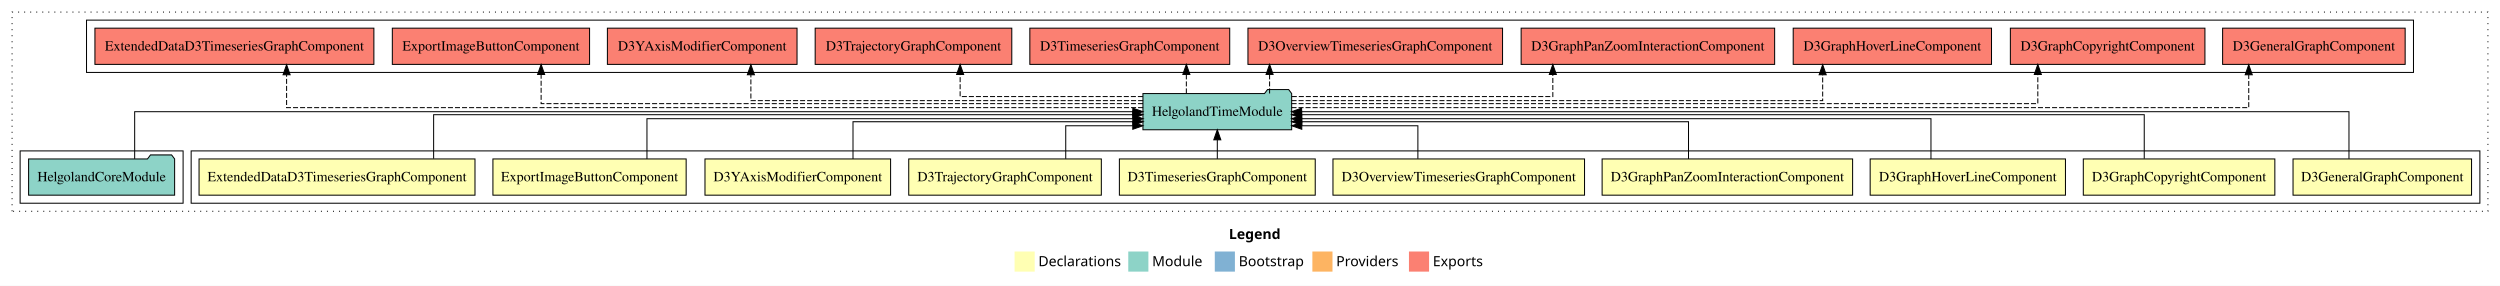
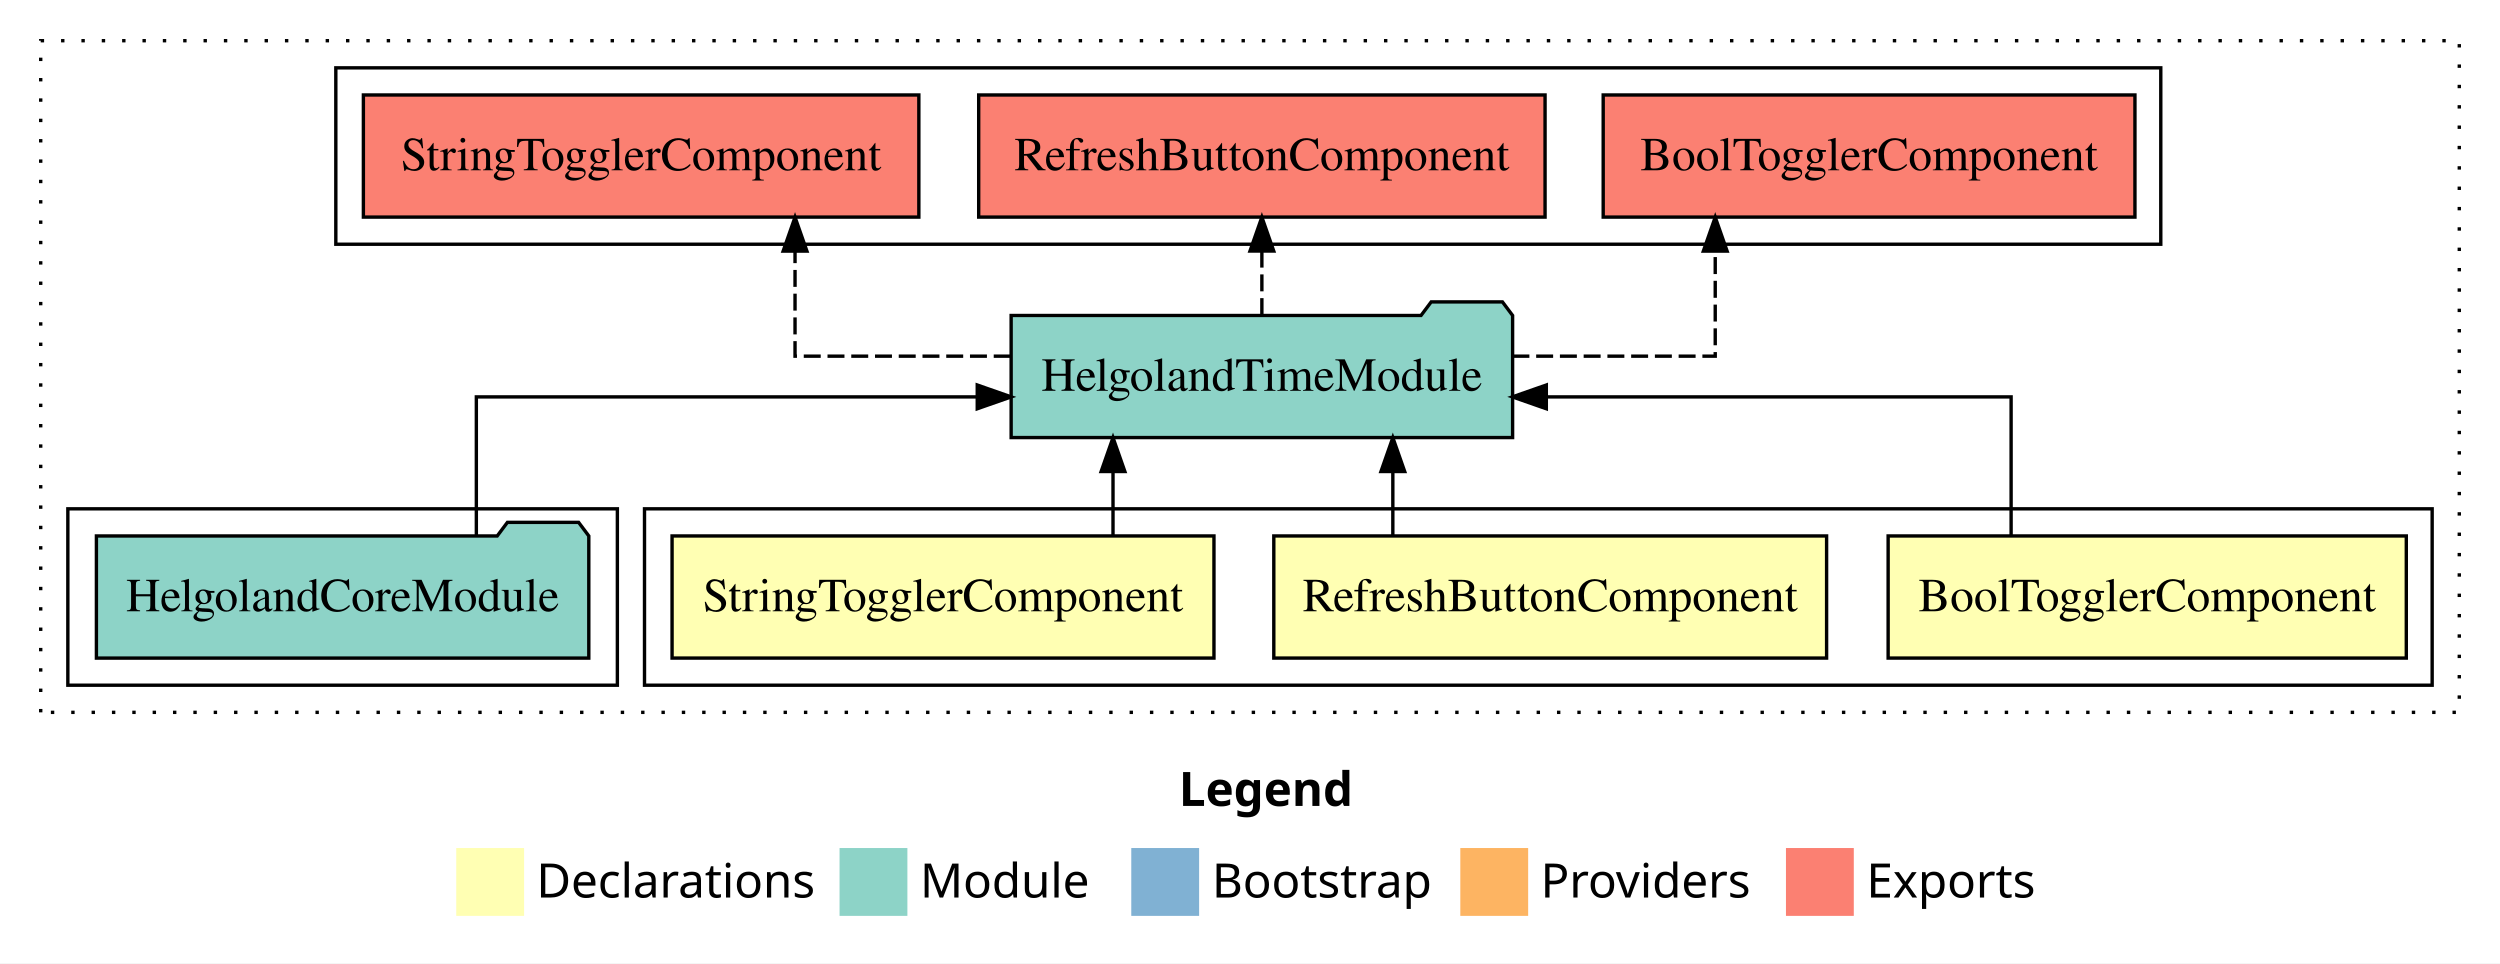
- <svg xmlns="http://www.w3.org/2000/svg" width="2485pt" height="284pt" viewBox="0.00 0.00 2485.00 284.00">
+ <svg xmlns="http://www.w3.org/2000/svg" width="737pt" height="284pt" viewBox="0.00 0.00 737.00 284.00">
  <g id="graph0" class="graph" transform="scale(1 1) rotate(0) translate(4 280)">
-     <polygon fill="#ffffff" stroke="transparent" points="-4,4 -4,-280 2481,-280 2481,4 -4,4" />
-     <text text-anchor="start" x="1217.509" y="-42.4" font-family="sans-serif" font-weight="bold" font-size="14.00" fill="#000000">Legend</text>
-     <polygon fill="#ffffb3" stroke="transparent" points="1004.5,-10 1004.5,-30 1024.5,-30 1024.5,-10 1004.5,-10" />
-     <text text-anchor="start" x="1028.129" y="-15.4" font-family="sans-serif" font-size="14.00" fill="#000000">  Declarations</text>
-     <polygon fill="#8dd3c7" stroke="transparent" points="1117.5,-10 1117.5,-30 1137.5,-30 1137.5,-10 1117.5,-10" />
-     <text text-anchor="start" x="1141.225" y="-15.4" font-family="sans-serif" font-size="14.00" fill="#000000">  Module</text>
-     <polygon fill="#80b1d3" stroke="transparent" points="1203.5,-10 1203.5,-30 1223.5,-30 1223.5,-10 1203.5,-10" />
-     <text text-anchor="start" x="1227.281" y="-15.4" font-family="sans-serif" font-size="14.00" fill="#000000">  Bootstrap</text>
-     <polygon fill="#fdb462" stroke="transparent" points="1300.5,-10 1300.5,-30 1320.5,-30 1320.5,-10 1300.5,-10" />
-     <text text-anchor="start" x="1324.173" y="-15.4" font-family="sans-serif" font-size="14.00" fill="#000000">  Providers</text>
-     <polygon fill="#fb8072" stroke="transparent" points="1396.5,-10 1396.5,-30 1416.5,-30 1416.5,-10 1396.5,-10" />
-     <text text-anchor="start" x="1420.226" y="-15.4" font-family="sans-serif" font-size="14.00" fill="#000000">  Exports</text>
+     <polygon fill="#ffffff" stroke="transparent" points="-4,4 -4,-280 733,-280 733,4 -4,4" />
+     <text text-anchor="start" x="343.509" y="-42.4" font-family="sans-serif" font-weight="bold" font-size="14.00" fill="#000000">Legend</text>
+     <polygon fill="#ffffb3" stroke="transparent" points="130.5,-10 130.5,-30 150.5,-30 150.5,-10 130.5,-10" />
+     <text text-anchor="start" x="154.129" y="-15.4" font-family="sans-serif" font-size="14.00" fill="#000000">  Declarations</text>
+     <polygon fill="#8dd3c7" stroke="transparent" points="243.5,-10 243.5,-30 263.5,-30 263.5,-10 243.5,-10" />
+     <text text-anchor="start" x="267.225" y="-15.4" font-family="sans-serif" font-size="14.00" fill="#000000">  Module</text>
+     <polygon fill="#80b1d3" stroke="transparent" points="329.5,-10 329.5,-30 349.5,-30 349.5,-10 329.5,-10" />
+     <text text-anchor="start" x="353.281" y="-15.4" font-family="sans-serif" font-size="14.00" fill="#000000">  Bootstrap</text>
+     <polygon fill="#fdb462" stroke="transparent" points="426.5,-10 426.5,-30 446.5,-30 446.5,-10 426.5,-10" />
+     <text text-anchor="start" x="450.173" y="-15.4" font-family="sans-serif" font-size="14.00" fill="#000000">  Providers</text>
+     <polygon fill="#fb8072" stroke="transparent" points="522.5,-10 522.5,-30 542.5,-30 542.5,-10 522.5,-10" />
+     <text text-anchor="start" x="546.226" y="-15.4" font-family="sans-serif" font-size="14.00" fill="#000000">  Exports</text>
    <g id="clust1" class="cluster">
-       <polygon fill="none" stroke="#000000" stroke-dasharray="1,5" points="8,-70 8,-268 2469,-268 2469,-70 8,-70" />
+       <polygon fill="none" stroke="#000000" stroke-dasharray="1,5" points="8,-70 8,-268 721,-268 721,-70 8,-70" />
    </g>
    <g id="clust2" class="cluster">
-       <polygon fill="none" stroke="#000000" points="186,-78 186,-130 2461,-130 2461,-78 186,-78" />
+       <polygon fill="none" stroke="#000000" points="186,-78 186,-130 713,-130 713,-78 186,-78" />
    </g>
-     <g id="clust13" class="cluster">
+     <g id="clust6" class="cluster">
      <polygon fill="none" stroke="#000000" points="16,-78 16,-130 178,-130 178,-78 16,-78" />
    </g>
-     <g id="clust14" class="cluster">
-       <polygon fill="none" stroke="#000000" points="82,-208 82,-260 2395,-260 2395,-208 82,-208" />
+     <g id="clust7" class="cluster">
+       <polygon fill="none" stroke="#000000" points="95,-208 95,-260 633,-260 633,-208 95,-208" />
    </g>
    <g id="node1" class="node">
-       <polygon fill="#ffffb3" stroke="#000000" points="2452.723,-122 2275.277,-122 2275.277,-86 2452.723,-86 2452.723,-122" />
-       <text text-anchor="middle" x="2364" y="-99.8" font-family="Times,serif" font-size="14.00" fill="#000000">D3GeneralGraphComponent</text>
+       <polygon fill="#ffffb3" stroke="#000000" points="705.378,-122 552.622,-122 552.622,-86 705.378,-86 705.378,-122" />
+       <text text-anchor="middle" x="629" y="-99.8" font-family="Times,serif" font-size="14.00" fill="#000000">BoolTogglerComponent</text>
    </g>
-     <g id="node11" class="node">
-       <polygon fill="#8dd3c7" stroke="#000000" points="1279.916,-187 1276.916,-191 1255.916,-191 1252.916,-187 1132.084,-187 1132.084,-151 1279.916,-151 1279.916,-187" />
-       <text text-anchor="middle" x="1206" y="-164.8" font-family="Times,serif" font-size="14.00" fill="#000000">HelgolandTimeModule</text>
+     <g id="node4" class="node">
+       <polygon fill="#8dd3c7" stroke="#000000" points="441.916,-187 438.916,-191 417.916,-191 414.916,-187 294.084,-187 294.084,-151 441.916,-151 441.916,-187" />
+       <text text-anchor="middle" x="368" y="-164.8" font-family="Times,serif" font-size="14.00" fill="#000000">HelgolandTimeModule</text>
    </g>
    <g id="edge1" class="edge">
-       <path fill="none" stroke="#000000" d="M2330.875,-122.106C2330.875,-141.339 2330.875,-169 2330.875,-169 2330.875,-169 1289.806,-169 1289.806,-169" />
-       <polygon fill="#000000" stroke="#000000" points="1289.806,-165.5 1279.806,-169 1289.806,-172.5 1289.806,-165.5" />
+       <path fill="none" stroke="#000000" d="M588.875,-122.022C588.875,-139.373 588.875,-163 588.875,-163 588.875,-163 451.855,-163 451.855,-163" />
+       <polygon fill="#000000" stroke="#000000" points="451.855,-159.5 441.855,-163 451.855,-166.5 451.855,-159.5" />
    </g>
    <g id="node2" class="node">
-       <polygon fill="#ffffb3" stroke="#000000" points="2257.199,-122 2066.801,-122 2066.801,-86 2257.199,-86 2257.199,-122" />
-       <text text-anchor="middle" x="2162" y="-99.8" font-family="Times,serif" font-size="14.00" fill="#000000">D3GraphCopyrightComponent</text>
+       <polygon fill="#ffffb3" stroke="#000000" points="534.482,-122 371.518,-122 371.518,-86 534.482,-86 534.482,-122" />
+       <text text-anchor="middle" x="453" y="-99.8" font-family="Times,serif" font-size="14.00" fill="#000000">RefreshButtonComponent</text>
    </g>
    <g id="edge2" class="edge">
-       <path fill="none" stroke="#000000" d="M2127.375,-122.267C2127.375,-140.555 2127.375,-166 2127.375,-166 2127.375,-166 1289.842,-166 1289.842,-166" />
-       <polygon fill="#000000" stroke="#000000" points="1289.842,-162.5 1279.842,-166 1289.842,-169.5 1289.842,-162.5" />
+       <path fill="none" stroke="#000000" d="M406.608,-122.106C406.608,-122.106 406.608,-140.991 406.608,-140.991" />
+       <polygon fill="#000000" stroke="#000000" points="403.108,-140.991 406.608,-150.991 410.108,-140.991 403.108,-140.991" />
    </g>
    <g id="node3" class="node">
-       <polygon fill="#ffffb3" stroke="#000000" points="2049.06,-122 1854.94,-122 1854.94,-86 2049.06,-86 2049.06,-122" />
-       <text text-anchor="middle" x="1952" y="-99.8" font-family="Times,serif" font-size="14.00" fill="#000000">D3GraphHoverLineComponent</text>
+       <polygon fill="#ffffb3" stroke="#000000" points="353.875,-122 194.125,-122 194.125,-86 353.875,-86 353.875,-122" />
+       <text text-anchor="middle" x="274" y="-99.8" font-family="Times,serif" font-size="14.00" fill="#000000">StringTogglerComponent</text>
    </g>
    <g id="edge3" class="edge">
-       <path fill="none" stroke="#000000" d="M1915.375,-122.034C1915.375,-139.06 1915.375,-162 1915.375,-162 1915.375,-162 1289.908,-162 1289.908,-162" />
-       <polygon fill="#000000" stroke="#000000" points="1289.908,-158.5 1279.908,-162 1289.908,-165.5 1289.908,-158.5" />
+       <path fill="none" stroke="#000000" d="M324.115,-122.106C324.115,-122.106 324.115,-140.991 324.115,-140.991" />
+       <polygon fill="#000000" stroke="#000000" points="320.615,-140.991 324.115,-150.991 327.615,-140.991 320.615,-140.991" />
    </g>
-     <g id="node4" class="node">
-       <polygon fill="#ffffb3" stroke="#000000" points="1837.498,-122 1588.502,-122 1588.502,-86 1837.498,-86 1837.498,-122" />
-       <text text-anchor="middle" x="1713" y="-99.8" font-family="Times,serif" font-size="14.00" fill="#000000">D3GraphPanZoomInteractionComponent</text>
+     <g id="node6" class="node">
+       <polygon fill="#fb8072" stroke="#000000" points="625.379,-252 468.622,-252 468.622,-216 625.379,-216 625.379,-252" />
+       <text text-anchor="middle" x="547" y="-229.8" font-family="Times,serif" font-size="14.00" fill="#000000">BoolTogglerComponent </text>
    </g>
-     <g id="edge4" class="edge">
-       <path fill="none" stroke="#000000" d="M1674.375,-122.009C1674.375,-138.049 1674.375,-159 1674.375,-159 1674.375,-159 1289.957,-159 1289.957,-159" />
-       <polygon fill="#000000" stroke="#000000" points="1289.957,-155.5 1279.957,-159 1289.957,-162.5 1289.957,-155.5" />
+     <g id="edge5" class="edge">
+       <path fill="none" stroke="#000000" stroke-dasharray="5,2" d="M441.862,-175C472.772,-175 501.651,-175 501.651,-175 501.651,-175 501.651,-205.977 501.651,-205.977" />
+       <polygon fill="#000000" stroke="#000000" points="498.151,-205.977 501.651,-215.977 505.151,-205.977 498.151,-205.977" />
+     </g>
+     <g id="node7" class="node">
+       <polygon fill="#fb8072" stroke="#000000" points="451.483,-252 284.517,-252 284.517,-216 451.483,-216 451.483,-252" />
+       <text text-anchor="middle" x="368" y="-229.8" font-family="Times,serif" font-size="14.00" fill="#000000">RefreshButtonComponent </text>
+     </g>
+     <g id="edge6" class="edge">
+       <path fill="none" stroke="#000000" stroke-dasharray="5,2" d="M368,-187.106C368,-187.106 368,-205.991 368,-205.991" />
+       <polygon fill="#000000" stroke="#000000" points="364.5,-205.991 368,-215.991 371.5,-205.991 364.5,-205.991" />
+     </g>
+     <g id="node8" class="node">
+       <polygon fill="#fb8072" stroke="#000000" points="266.876,-252 103.124,-252 103.124,-216 266.876,-216 266.876,-252" />
+       <text text-anchor="middle" x="185" y="-229.8" font-family="Times,serif" font-size="14.00" fill="#000000">StringTogglerComponent </text>
+     </g>
+     <g id="edge7" class="edge">
+       <path fill="none" stroke="#000000" stroke-dasharray="5,2" d="M293.95,-175C261.376,-175 230.375,-175 230.375,-175 230.375,-175 230.375,-205.977 230.375,-205.977" />
+       <polygon fill="#000000" stroke="#000000" points="226.875,-205.977 230.375,-215.977 233.875,-205.977 226.875,-205.977" />
    </g>
    <g id="node5" class="node">
-       <polygon fill="#ffffb3" stroke="#000000" points="1571.032,-122 1320.968,-122 1320.968,-86 1571.032,-86 1571.032,-122" />
-       <text text-anchor="middle" x="1446" y="-99.8" font-family="Times,serif" font-size="14.00" fill="#000000">D3OverviewTimeseriesGraphComponent</text>
-     </g>
-     <g id="edge5" class="edge">
-       <path fill="none" stroke="#000000" d="M1405.375,-122.124C1405.375,-136.783 1405.375,-155 1405.375,-155 1405.375,-155 1289.957,-155 1289.957,-155" />
-       <polygon fill="#000000" stroke="#000000" points="1289.957,-151.5 1279.957,-155 1289.957,-158.5 1289.957,-151.5" />
-     </g>
-     <g id="node6" class="node">
-       <polygon fill="#ffffb3" stroke="#000000" points="1303.339,-122 1108.661,-122 1108.661,-86 1303.339,-86 1303.339,-122" />
-       <text text-anchor="middle" x="1206" y="-99.8" font-family="Times,serif" font-size="14.00" fill="#000000">D3TimeseriesGraphComponent</text>
-     </g>
-     <g id="edge6" class="edge">
-       <path fill="none" stroke="#000000" d="M1206,-122.106C1206,-122.106 1206,-140.991 1206,-140.991" />
-       <polygon fill="#000000" stroke="#000000" points="1202.5,-140.991 1206,-150.991 1209.5,-140.991 1202.5,-140.991" />
-     </g>
-     <g id="node7" class="node">
-       <polygon fill="#ffffb3" stroke="#000000" points="1090.72,-122 899.28,-122 899.28,-86 1090.72,-86 1090.72,-122" />
-       <text text-anchor="middle" x="995" y="-99.8" font-family="Times,serif" font-size="14.00" fill="#000000">D3TrajectoryGraphComponent</text>
-     </g>
-     <g id="edge7" class="edge">
-       <path fill="none" stroke="#000000" d="M1055.345,-122.124C1055.345,-136.783 1055.345,-155 1055.345,-155 1055.345,-155 1121.997,-155 1121.997,-155" />
-       <polygon fill="#000000" stroke="#000000" points="1121.997,-158.5 1131.997,-155 1121.997,-151.5 1121.997,-158.5" />
-     </g>
-     <g id="node8" class="node">
-       <polygon fill="#ffffb3" stroke="#000000" points="881.249,-122 696.751,-122 696.751,-86 881.249,-86 881.249,-122" />
-       <text text-anchor="middle" x="789" y="-99.8" font-family="Times,serif" font-size="14.00" fill="#000000">D3YAxisModifierComponent</text>
-     </g>
-     <g id="edge8" class="edge">
-       <path fill="none" stroke="#000000" d="M843.882,-122.009C843.882,-138.049 843.882,-159 843.882,-159 843.882,-159 1122.284,-159 1122.284,-159" />
-       <polygon fill="#000000" stroke="#000000" points="1122.284,-162.5 1132.284,-159 1122.284,-155.5 1122.284,-162.5" />
-     </g>
-     <g id="node9" class="node">
-       <polygon fill="#ffffb3" stroke="#000000" points="678.035,-122 485.965,-122 485.965,-86 678.035,-86 678.035,-122" />
-       <text text-anchor="middle" x="582" y="-99.8" font-family="Times,serif" font-size="14.00" fill="#000000">ExportImageButtonComponent</text>
-     </g>
-     <g id="edge9" class="edge">
-       <path fill="none" stroke="#000000" d="M639.071,-122.034C639.071,-139.06 639.071,-162 639.071,-162 639.071,-162 1122.175,-162 1122.175,-162" />
-       <polygon fill="#000000" stroke="#000000" points="1122.175,-165.5 1132.175,-162 1122.175,-158.5 1122.175,-165.5" />
-     </g>
-     <g id="node10" class="node">
-       <polygon fill="#ffffb3" stroke="#000000" points="468.138,-122 193.862,-122 193.862,-86 468.138,-86 468.138,-122" />
-       <text text-anchor="middle" x="331" y="-99.8" font-family="Times,serif" font-size="14.00" fill="#000000">ExtendedDataD3TimeseriesGraphComponent</text>
-     </g>
-     <g id="edge10" class="edge">
-       <path fill="none" stroke="#000000" d="M427.026,-122.267C427.026,-140.555 427.026,-166 427.026,-166 427.026,-166 1122.014,-166 1122.014,-166" />
-       <polygon fill="#000000" stroke="#000000" points="1122.014,-169.5 1132.014,-166 1122.014,-162.5 1122.014,-169.5" />
-     </g>
-     <g id="node13" class="node">
-       <polygon fill="#fb8072" stroke="#000000" points="2386.722,-252 2205.278,-252 2205.278,-216 2386.722,-216 2386.722,-252" />
-       <text text-anchor="middle" x="2296" y="-229.8" font-family="Times,serif" font-size="14.00" fill="#000000">D3GeneralGraphComponent </text>
-     </g>
-     <g id="edge12" class="edge">
-       <path fill="none" stroke="#000000" stroke-dasharray="5,2" d="M1279.733,-173C1514.812,-173 2231.244,-173 2231.244,-173 2231.244,-173 2231.244,-205.698 2231.244,-205.698" />
-       <polygon fill="#000000" stroke="#000000" points="2227.744,-205.698 2231.244,-215.698 2234.744,-205.698 2227.744,-205.698" />
-     </g>
-     <g id="node14" class="node">
-       <polygon fill="#fb8072" stroke="#000000" points="2187.699,-252 1994.301,-252 1994.301,-216 2187.699,-216 2187.699,-252" />
-       <text text-anchor="middle" x="2091" y="-229.8" font-family="Times,serif" font-size="14.00" fill="#000000">D3GraphCopyrightComponent </text>
-     </g>
-     <g id="edge13" class="edge">
-       <path fill="none" stroke="#000000" stroke-dasharray="5,2" d="M1279.817,-177C1480.582,-177 2021.59,-177 2021.59,-177 2021.59,-177 2021.59,-205.965 2021.59,-205.965" />
-       <polygon fill="#000000" stroke="#000000" points="2018.09,-205.965 2021.59,-215.965 2025.09,-205.965 2018.09,-205.965" />
-     </g>
-     <g id="node15" class="node">
-       <polygon fill="#fb8072" stroke="#000000" points="1975.561,-252 1778.439,-252 1778.439,-216 1975.561,-216 1975.561,-252" />
-       <text text-anchor="middle" x="1877" y="-229.8" font-family="Times,serif" font-size="14.00" fill="#000000">D3GraphHoverLineComponent </text>
-     </g>
-     <g id="edge14" class="edge">
-       <path fill="none" stroke="#000000" stroke-dasharray="5,2" d="M1279.784,-180C1440.465,-180 1807.734,-180 1807.734,-180 1807.734,-180 1807.734,-205.718 1807.734,-205.718" />
-       <polygon fill="#000000" stroke="#000000" points="1804.235,-205.718 1807.734,-215.718 1811.235,-205.718 1804.235,-205.718" />
-     </g>
-     <g id="node16" class="node">
-       <polygon fill="#fb8072" stroke="#000000" points="1759.998,-252 1508.002,-252 1508.002,-216 1759.998,-216 1759.998,-252" />
-       <text text-anchor="middle" x="1634" y="-229.8" font-family="Times,serif" font-size="14.00" fill="#000000">D3GraphPanZoomInteractionComponent </text>
-     </g>
-     <g id="edge15" class="edge">
-       <path fill="none" stroke="#000000" stroke-dasharray="5,2" d="M1280.016,-184C1378.271,-184 1539.509,-184 1539.509,-184 1539.509,-184 1539.509,-205.949 1539.509,-205.949" />
-       <polygon fill="#000000" stroke="#000000" points="1536.009,-205.949 1539.509,-215.949 1543.009,-205.949 1536.009,-205.949" />
-     </g>
-     <g id="node17" class="node">
-       <polygon fill="#fb8072" stroke="#000000" points="1489.533,-252 1236.467,-252 1236.467,-216 1489.533,-216 1489.533,-252" />
-       <text text-anchor="middle" x="1363" y="-229.8" font-family="Times,serif" font-size="14.00" fill="#000000">D3OverviewTimeseriesGraphComponent </text>
-     </g>
-     <g id="edge16" class="edge">
-       <path fill="none" stroke="#000000" stroke-dasharray="5,2" d="M1257.971,-187.106C1257.971,-187.106 1257.971,-205.991 1257.971,-205.991" />
-       <polygon fill="#000000" stroke="#000000" points="1254.471,-205.991 1257.971,-215.991 1261.471,-205.991 1254.471,-205.991" />
-     </g>
-     <g id="node18" class="node">
-       <polygon fill="#fb8072" stroke="#000000" points="1218.339,-252 1019.661,-252 1019.661,-216 1218.339,-216 1218.339,-252" />
-       <text text-anchor="middle" x="1119" y="-229.8" font-family="Times,serif" font-size="14.00" fill="#000000">D3TimeseriesGraphComponent </text>
-     </g>
-     <g id="edge17" class="edge">
-       <path fill="none" stroke="#000000" stroke-dasharray="5,2" d="M1175.231,-187.106C1175.231,-187.106 1175.231,-205.991 1175.231,-205.991" />
-       <polygon fill="#000000" stroke="#000000" points="1171.731,-205.991 1175.231,-215.991 1178.731,-205.991 1171.731,-205.991" />
-     </g>
-     <g id="node19" class="node">
-       <polygon fill="#fb8072" stroke="#000000" points="1001.72,-252 806.28,-252 806.28,-216 1001.72,-216 1001.72,-252" />
-       <text text-anchor="middle" x="904" y="-229.8" font-family="Times,serif" font-size="14.00" fill="#000000">D3TrajectoryGraphComponent </text>
-     </g>
-     <g id="edge18" class="edge">
-       <path fill="none" stroke="#000000" stroke-dasharray="5,2" d="M1132.063,-184C1056.567,-184 950.375,-184 950.375,-184 950.375,-184 950.375,-205.949 950.375,-205.949" />
-       <polygon fill="#000000" stroke="#000000" points="946.875,-205.949 950.375,-215.949 953.875,-205.949 946.875,-205.949" />
-     </g>
-     <g id="node20" class="node">
-       <polygon fill="#fb8072" stroke="#000000" points="788.249,-252 599.751,-252 599.751,-216 788.249,-216 788.249,-252" />
-       <text text-anchor="middle" x="694" y="-229.8" font-family="Times,serif" font-size="14.00" fill="#000000">D3YAxisModifierComponent </text>
-     </g>
-     <g id="edge19" class="edge">
-       <path fill="none" stroke="#000000" stroke-dasharray="5,2" d="M1132.281,-180C1001.469,-180 742.375,-180 742.375,-180 742.375,-180 742.375,-205.718 742.375,-205.718" />
-       <polygon fill="#000000" stroke="#000000" points="738.875,-205.718 742.375,-215.718 745.875,-205.718 738.875,-205.718" />
-     </g>
-     <g id="node21" class="node">
-       <polygon fill="#fb8072" stroke="#000000" points="582.034,-252 385.966,-252 385.966,-216 582.034,-216 582.034,-252" />
-       <text text-anchor="middle" x="484" y="-229.8" font-family="Times,serif" font-size="14.00" fill="#000000">ExportImageButtonComponent </text>
-     </g>
-     <g id="edge20" class="edge">
-       <path fill="none" stroke="#000000" stroke-dasharray="5,2" d="M1132.148,-177C957.548,-177 533.875,-177 533.875,-177 533.875,-177 533.875,-205.965 533.875,-205.965" />
-       <polygon fill="#000000" stroke="#000000" points="530.375,-205.965 533.875,-215.965 537.375,-205.965 530.375,-205.965" />
-     </g>
-     <g id="node22" class="node">
-       <polygon fill="#fb8072" stroke="#000000" points="367.638,-252 90.362,-252 90.362,-216 367.638,-216 367.638,-252" />
-       <text text-anchor="middle" x="229" y="-229.8" font-family="Times,serif" font-size="14.00" fill="#000000">ExtendedDataD3TimeseriesGraphComponent </text>
-     </g>
-     <g id="edge21" class="edge">
-       <path fill="none" stroke="#000000" stroke-dasharray="5,2" d="M1132.246,-173C913.075,-173 280.875,-173 280.875,-173 280.875,-173 280.875,-205.698 280.875,-205.698" />
-       <polygon fill="#000000" stroke="#000000" points="277.375,-205.698 280.875,-215.698 284.375,-205.698 277.375,-205.698" />
-     </g>
-     <g id="node12" class="node">
      <polygon fill="#8dd3c7" stroke="#000000" points="169.579,-122 166.579,-126 145.579,-126 142.579,-122 24.421,-122 24.421,-86 169.579,-86 169.579,-122" />
      <text text-anchor="middle" x="97" y="-99.8" font-family="Times,serif" font-size="14.00" fill="#000000">HelgolandCoreModule</text>
    </g>
-     <g id="edge11" class="edge">
-       <path fill="none" stroke="#000000" d="M129.86,-122.106C129.86,-141.339 129.86,-169 129.86,-169 129.86,-169 1122.033,-169 1122.033,-169" />
-       <polygon fill="#000000" stroke="#000000" points="1122.033,-172.5 1132.033,-169 1122.033,-165.5 1122.033,-172.5" />
+     <g id="edge4" class="edge">
+       <path fill="none" stroke="#000000" d="M136.426,-122.022C136.426,-139.373 136.426,-163 136.426,-163 136.426,-163 284.092,-163 284.092,-163" />
+       <polygon fill="#000000" stroke="#000000" points="284.092,-166.5 294.092,-163 284.092,-159.5 284.092,-166.5" />
    </g>
  </g>
</svg>
